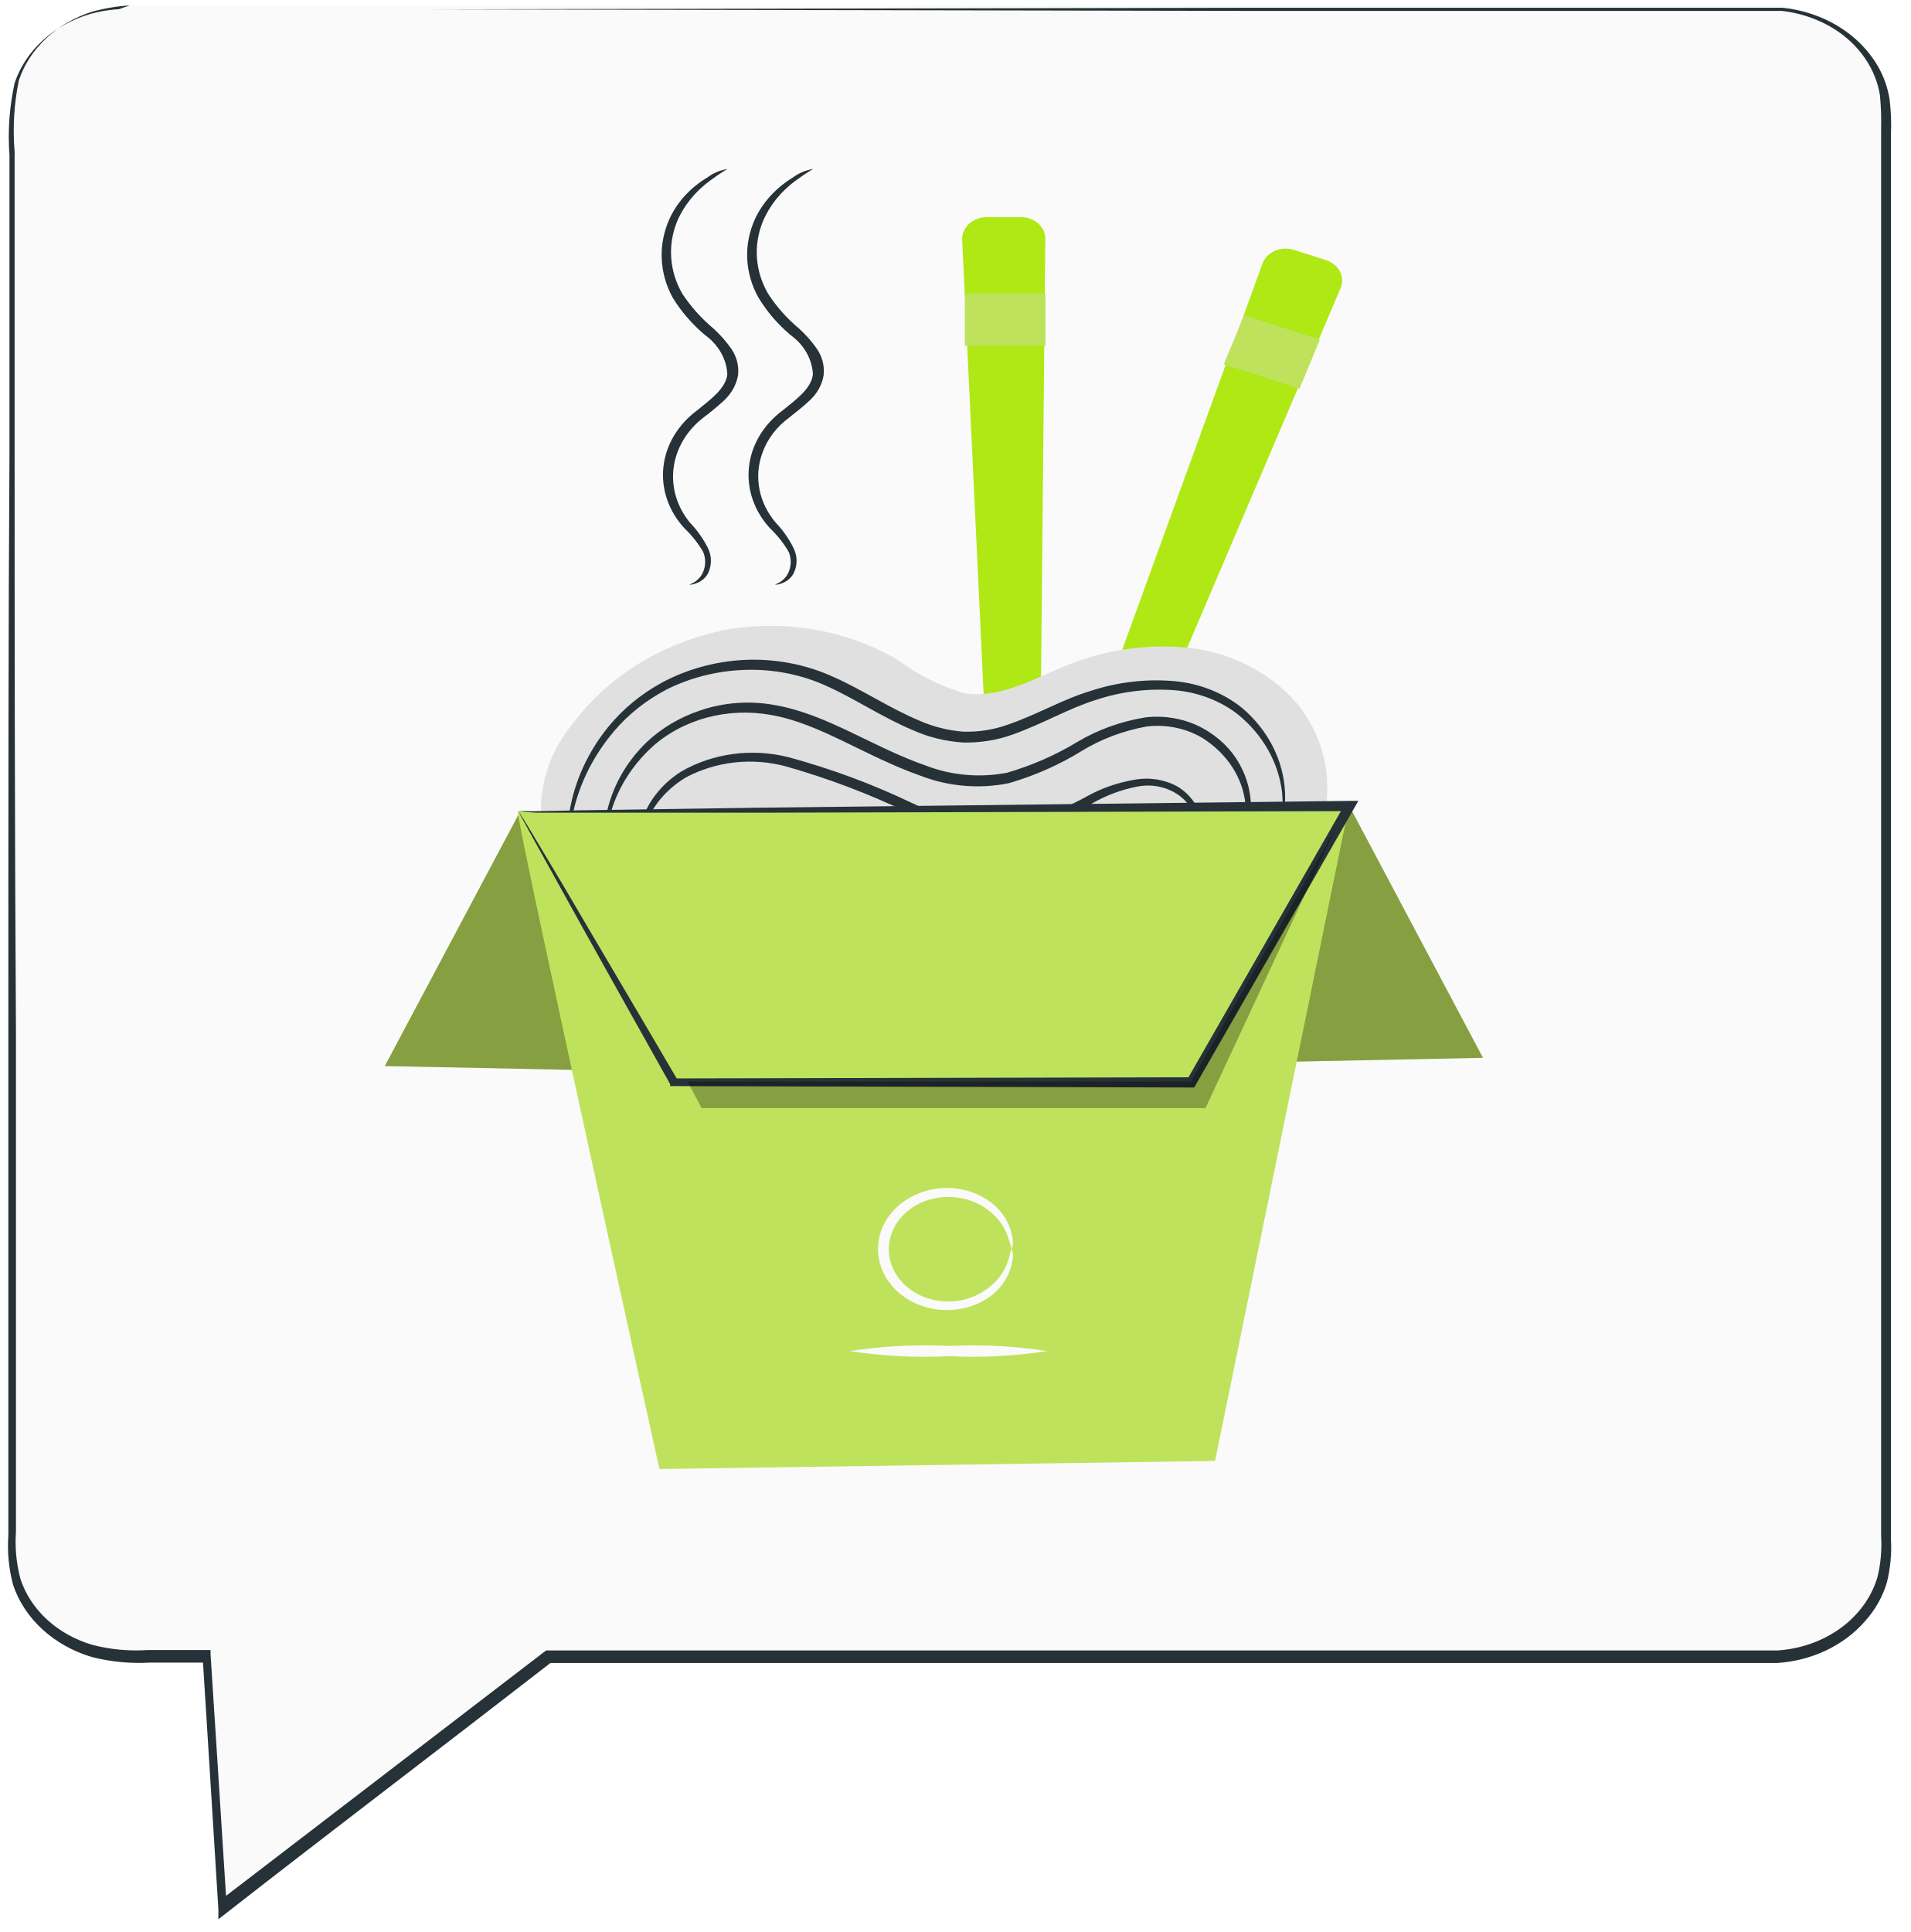
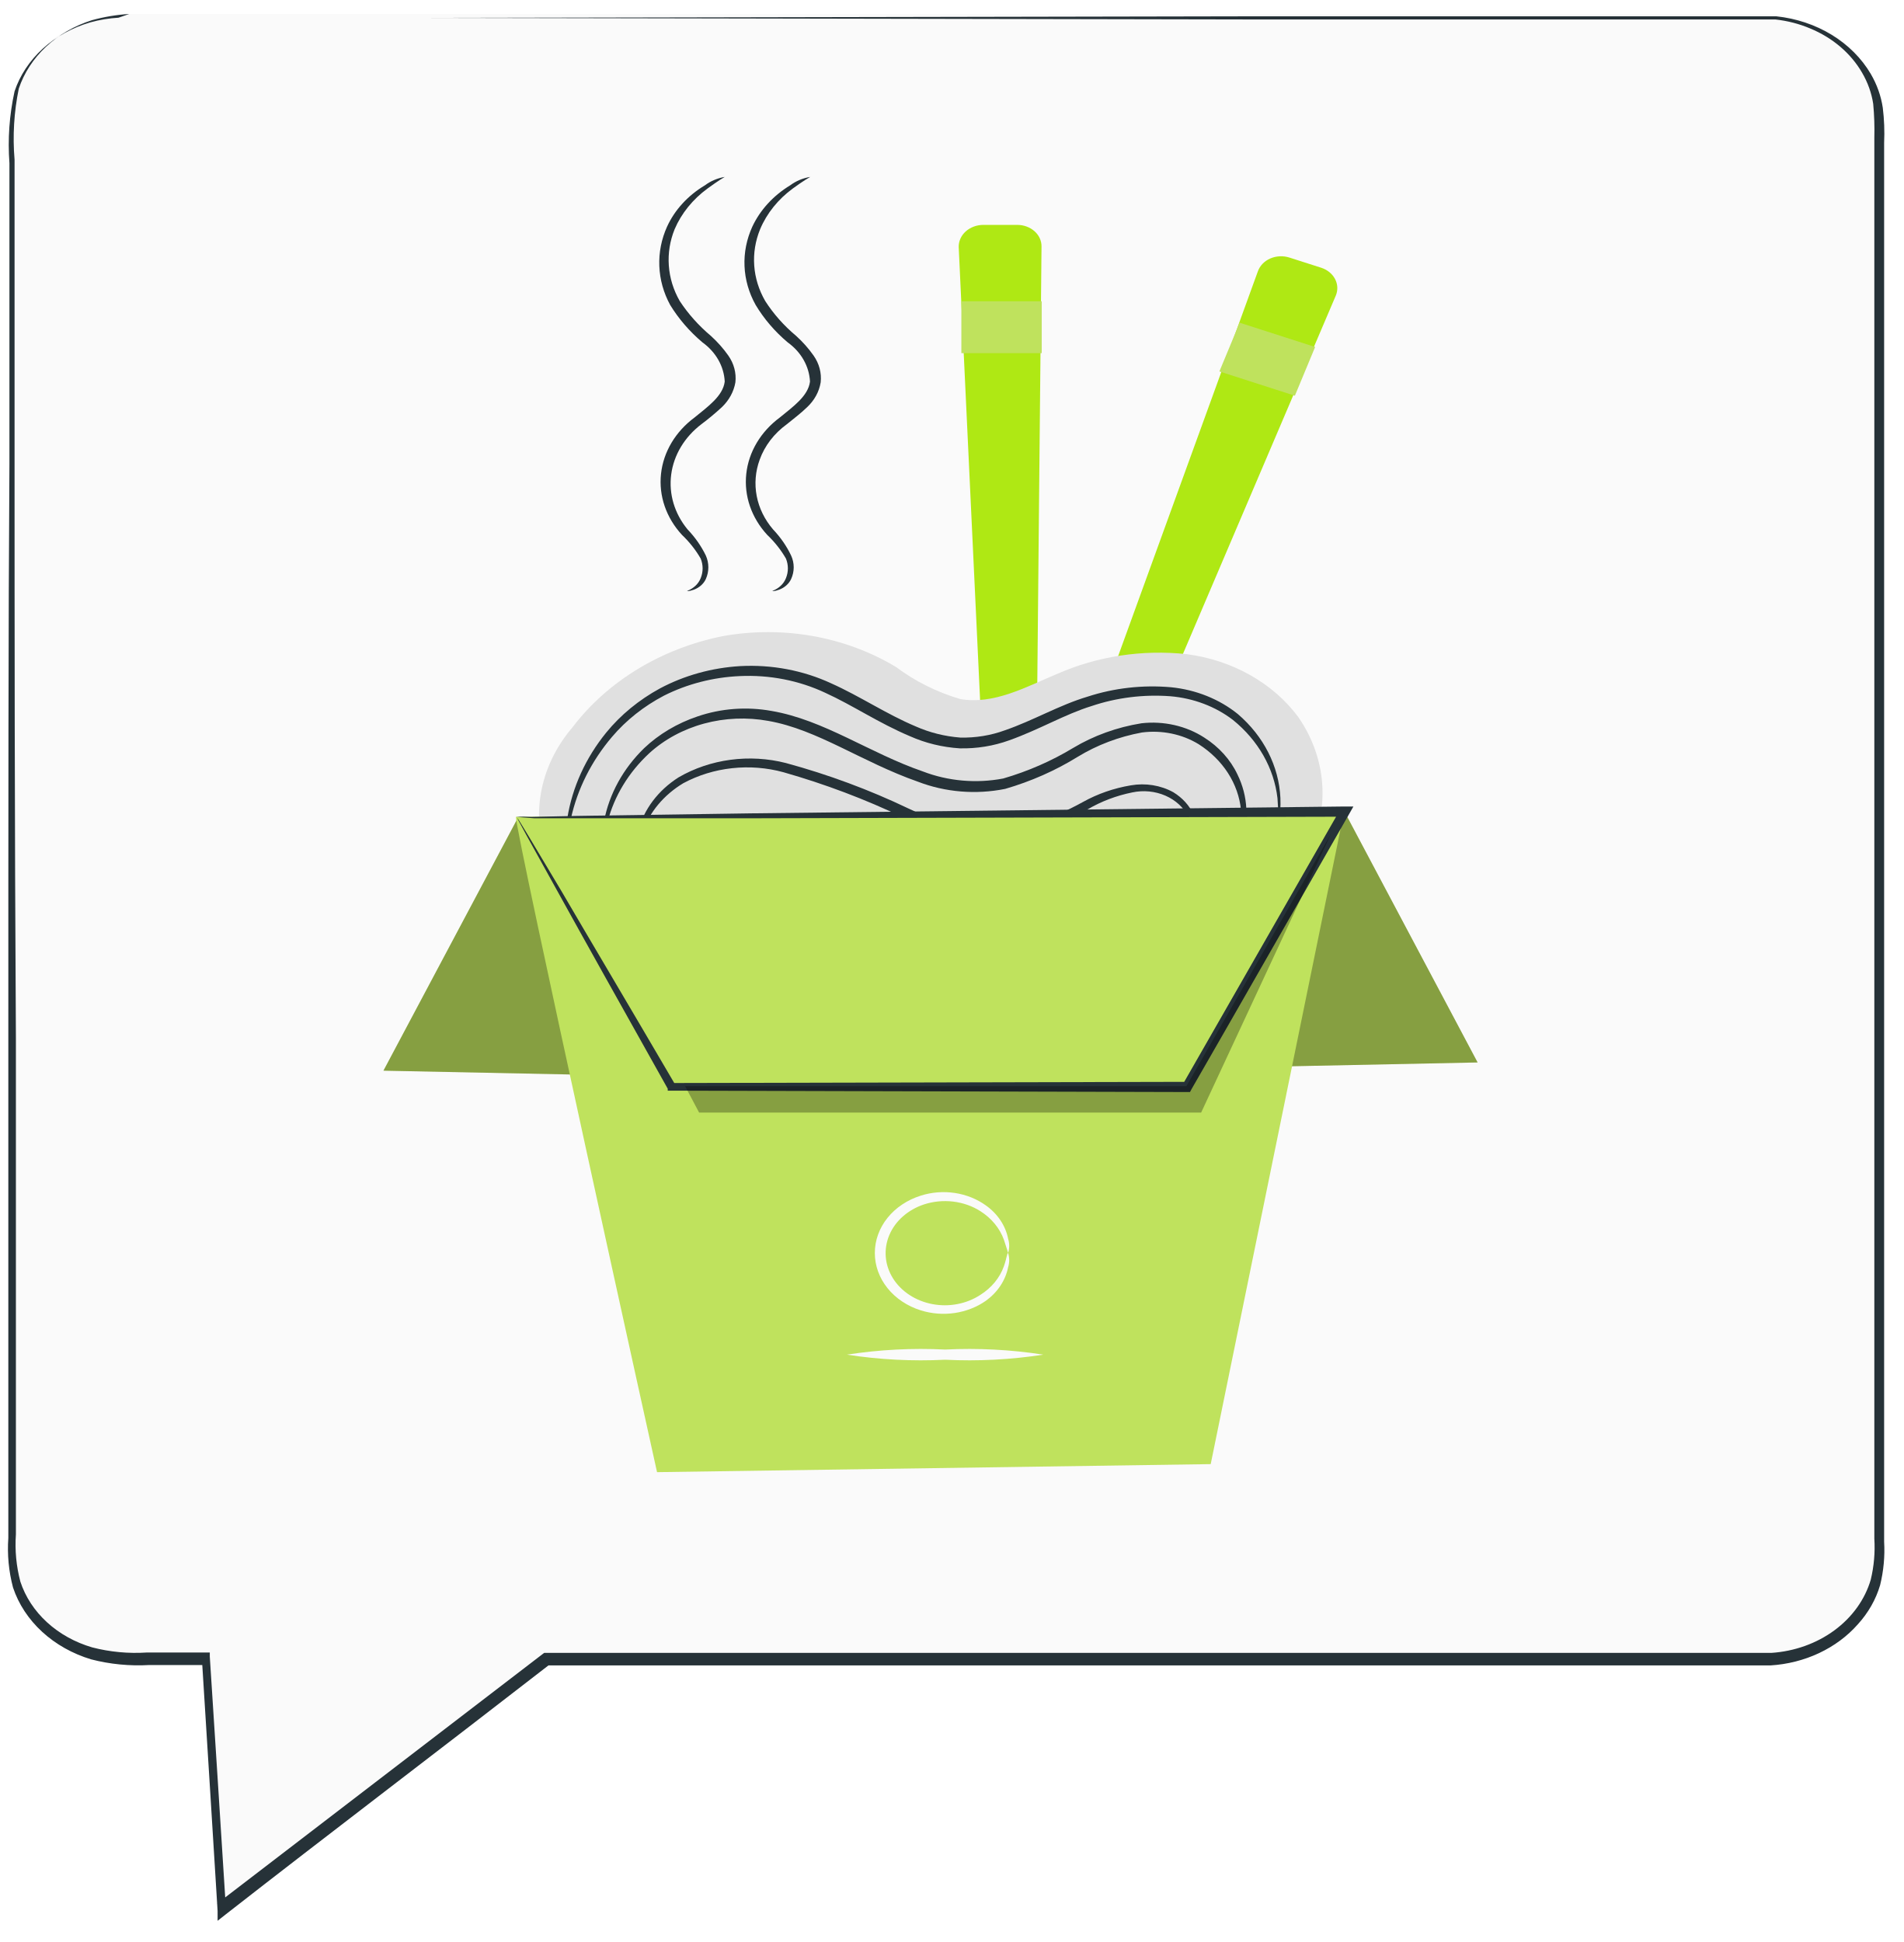
- <svg xmlns="http://www.w3.org/2000/svg" width="91" height="92" viewBox="0 0 91 92" fill="none">
+ <svg xmlns="http://www.w3.org/2000/svg" width="50" height="51" viewBox="0 0 91 92" fill="none">
  <path d="M6.176 0.258H84.273C85.755 0.258 87.176 0.776 88.223 1.697C89.271 2.619 89.859 3.869 89.859 5.172V73.874C89.859 75.178 89.271 76.427 88.223 77.349C87.176 78.271 85.755 78.788 84.273 78.788H26.105C20.785 82.757 10.623 90.75 10.623 90.75L9.868 78.788H6.176C4.696 78.786 3.278 78.267 2.233 77.346C1.188 76.424 0.601 75.176 0.601 73.874V5.172C0.601 3.87 1.188 2.622 2.233 1.701C3.278 0.779 4.696 0.26 6.176 0.258Z" fill="#FAFAFA" />
  <path d="M6.176 0.258C5.569 0.296 4.969 0.397 4.388 0.557C3.556 0.823 2.806 1.257 2.2 1.824C1.594 2.392 1.148 3.077 0.898 3.824C0.668 4.945 0.6 6.086 0.696 7.222C0.696 8.495 0.696 9.871 0.696 11.359C0.696 14.345 0.696 17.77 0.696 21.599C0.696 29.265 0.696 38.559 0.76 49.192C0.76 54.508 0.76 60.162 0.76 66.115V70.636C0.76 71.394 0.76 72.162 0.76 72.929C0.706 73.686 0.778 74.446 0.973 75.185C1.212 75.915 1.65 76.583 2.249 77.131C2.848 77.679 3.589 78.09 4.41 78.33C5.258 78.549 6.145 78.632 7.027 78.573H10.027V78.77C10.272 82.514 10.527 86.585 10.793 90.741L10.368 90.582L25.934 78.648L26.009 78.592H75.272C78.464 78.592 81.581 78.592 84.656 78.592C85.766 78.519 86.821 78.142 87.674 77.514C88.527 76.886 89.135 76.039 89.412 75.091C89.567 74.448 89.624 73.791 89.583 73.135V57.12C89.583 46.656 89.583 36.528 89.583 26.943C89.583 22.132 89.583 17.452 89.583 12.903C89.583 10.629 89.583 8.382 89.583 6.173C89.597 5.633 89.58 5.093 89.529 4.554C89.45 4.035 89.27 3.532 88.998 3.066C88.462 2.138 87.589 1.394 86.518 0.951C85.992 0.728 85.428 0.583 84.848 0.52C84.284 0.52 83.677 0.52 83.082 0.52H72.633H59.652L20.497 0.445L59.652 0.37H72.633H83.082C83.677 0.37 84.273 0.37 84.901 0.37C85.851 0.471 86.758 0.774 87.545 1.254C88.331 1.734 88.972 2.375 89.412 3.122C89.709 3.629 89.903 4.177 89.987 4.741C90.055 5.298 90.077 5.858 90.051 6.417C90.051 8.626 90.051 10.872 90.051 13.147C90.051 17.702 90.051 22.382 90.051 27.187C90.051 36.799 90.051 46.899 90.051 57.363C90.051 62.592 90.051 67.896 90.051 73.275C90.092 73.972 90.027 74.671 89.859 75.353C89.658 76.036 89.296 76.674 88.795 77.225C88.295 77.793 87.664 78.262 86.943 78.601C86.223 78.94 85.429 79.141 84.614 79.191C81.422 79.191 78.347 79.191 75.187 79.191H26.105L26.285 79.135C20.965 83.262 15.645 87.297 10.793 91.087L10.4 91.396V90.928C10.145 86.772 9.889 82.71 9.655 78.966L9.9 79.172H7.133C6.197 79.226 5.257 79.134 4.356 78.901C3.467 78.633 2.663 78.181 2.013 77.583C1.363 76.986 0.886 76.259 0.622 75.466C0.417 74.69 0.341 73.892 0.398 73.097V66.283C0.398 60.33 0.398 54.677 0.398 49.361C0.398 38.727 0.398 29.433 0.451 21.767C0.451 17.939 0.451 14.513 0.451 11.527C0.451 10.039 0.451 8.663 0.451 7.39C0.365 6.241 0.447 5.086 0.696 3.955C0.951 3.19 1.414 2.49 2.044 1.916C2.674 1.342 3.453 0.911 4.314 0.66C4.752 0.538 5.206 0.463 5.665 0.436L6.176 0.258Z" fill="#263238" />
  <path d="M64.238 38.344L61.408 50.559L70.622 50.371L64.238 38.344Z" fill="#BFE25D" />
  <g opacity="0.3">
    <path d="M64.238 38.344L61.408 50.559L70.622 50.371L64.238 38.344Z" fill="black" />
  </g>
  <path d="M24.721 38.737L27.551 50.952L18.326 50.764L24.721 38.737Z" fill="#BFE25D" />
  <g opacity="0.3">
    <path d="M24.721 38.737L27.551 50.952L18.326 50.764L24.721 38.737Z" fill="black" />
  </g>
  <path d="M48.332 41.002C48.031 41.002 47.743 40.9 47.526 40.717C47.31 40.533 47.183 40.283 47.172 40.019L45.821 11.406C45.816 11.268 45.844 11.13 45.9 11.002C45.957 10.873 46.042 10.755 46.151 10.656C46.26 10.557 46.391 10.477 46.535 10.423C46.679 10.368 46.834 10.34 46.991 10.339H48.619C48.772 10.339 48.924 10.365 49.065 10.417C49.207 10.469 49.335 10.545 49.443 10.641C49.551 10.736 49.636 10.85 49.694 10.975C49.751 11.1 49.78 11.233 49.779 11.368L49.502 39.982C49.499 40.253 49.375 40.513 49.156 40.704C48.937 40.895 48.64 41.002 48.332 41.002Z" fill="#AFE814" />
  <path d="M49.789 13.989H45.948V16.469H49.789V13.989Z" fill="#BFE25D" />
  <path d="M50.927 41.114C50.643 41.023 50.41 40.839 50.277 40.599C50.144 40.361 50.122 40.085 50.214 39.832L60.12 12.557C60.167 12.425 60.244 12.302 60.346 12.196C60.448 12.091 60.574 12.005 60.715 11.943C60.857 11.882 61.011 11.847 61.168 11.84C61.326 11.832 61.483 11.854 61.631 11.902L63.153 12.389C63.444 12.485 63.68 12.679 63.809 12.928C63.939 13.177 63.951 13.461 63.844 13.718L52.417 40.506C52.307 40.758 52.09 40.962 51.812 41.075C51.534 41.189 51.217 41.203 50.927 41.114Z" fill="#AFE814" />
  <path d="M59.248 15.014L58.28 17.343L61.888 18.504L62.856 16.174L59.248 15.014Z" fill="#BFE25D" />
  <path d="M62.036 33.842C61.438 33.043 60.655 32.364 59.739 31.849C58.822 31.334 57.792 30.996 56.716 30.856C54.599 30.628 52.453 30.954 50.545 31.792C49.045 32.419 47.491 33.289 45.885 32.999C44.766 32.667 43.729 32.149 42.831 31.474C41.633 30.751 40.282 30.247 38.858 29.993C37.434 29.739 35.966 29.74 34.542 29.995C31.603 30.589 29.034 32.149 27.36 34.356C26.666 35.167 26.181 36.101 25.938 37.094C25.696 38.086 25.702 39.113 25.956 40.103L62.685 39.991C63.12 38.991 63.288 37.916 63.176 36.85C63.063 35.784 62.673 34.754 62.036 33.842Z" fill="#E0E0E0" />
  <path d="M61.057 39.336C61.099 38.806 61.099 38.275 61.057 37.745C60.893 36.309 60.136 34.977 58.929 34.001C58.092 33.358 57.046 32.962 55.939 32.868C54.66 32.772 53.372 32.932 52.173 33.336C50.896 33.729 49.683 34.459 48.236 34.974C47.487 35.245 46.683 35.376 45.874 35.358C45.043 35.306 44.233 35.109 43.491 34.778C42.001 34.151 40.756 33.299 39.437 32.7C38.186 32.113 36.777 31.838 35.362 31.904C34.085 31.96 32.842 32.281 31.733 32.84C30.769 33.346 29.927 34.014 29.254 34.806C28.27 35.962 27.597 37.3 27.286 38.718C27.073 39.729 27.084 40.309 27.03 40.3C27.006 40.164 27.006 40.025 27.03 39.888C27.024 39.487 27.053 39.087 27.116 38.69C27.353 37.215 27.992 35.812 28.978 34.6C29.667 33.757 30.538 33.041 31.542 32.494C32.707 31.873 34.024 31.507 35.383 31.427C36.888 31.347 38.39 31.632 39.724 32.25C41.107 32.868 42.363 33.72 43.767 34.31C44.431 34.605 45.154 34.786 45.895 34.843C46.624 34.861 47.35 34.743 48.023 34.497C49.385 34.029 50.63 33.289 51.981 32.887C53.255 32.471 54.62 32.318 55.971 32.438C57.163 32.557 58.28 33.006 59.163 33.72C60.398 34.778 61.125 36.211 61.196 37.726C61.214 38.127 61.186 38.528 61.11 38.924C61.121 39.167 61.078 39.336 61.057 39.336Z" fill="#263238" />
  <path d="M59.312 39.682C59.34 39.221 59.34 38.758 59.312 38.297C59.25 37.678 59.038 37.077 58.689 36.536C58.34 35.995 57.863 35.526 57.291 35.161C56.501 34.677 55.53 34.476 54.578 34.6C53.478 34.802 52.436 35.197 51.513 35.76C50.449 36.419 49.28 36.936 48.044 37.295C46.645 37.578 45.178 37.457 43.863 36.949C41.192 36.013 39.075 34.459 36.724 34.047C35.704 33.861 34.647 33.904 33.651 34.174C32.656 34.444 31.754 34.932 31.031 35.592C30.045 36.507 29.358 37.638 29.041 38.868C28.807 39.738 28.818 40.253 28.765 40.244C28.712 40.234 28.765 40.122 28.765 39.879C28.768 39.527 28.804 39.177 28.871 38.831C29.12 37.533 29.784 36.325 30.787 35.349C31.495 34.678 32.368 34.159 33.34 33.832C34.464 33.447 35.691 33.356 36.873 33.57C39.394 34.001 41.554 35.583 44.108 36.462C45.316 36.927 46.66 37.045 47.949 36.799C49.135 36.454 50.26 35.962 51.29 35.339C52.273 34.75 53.386 34.348 54.556 34.16C55.619 34.039 56.694 34.284 57.557 34.843C58.26 35.289 58.809 35.898 59.142 36.603C59.397 37.121 59.541 37.676 59.568 38.241C59.577 38.609 59.534 38.977 59.44 39.336C59.42 39.457 59.377 39.574 59.312 39.682Z" fill="#263238" />
  <path d="M57.035 39.692C57.041 39.329 56.961 38.968 56.8 38.634C56.581 38.193 56.192 37.834 55.702 37.62C55.211 37.406 54.651 37.351 54.119 37.464C53.361 37.617 52.639 37.89 51.991 38.269C51.209 38.726 50.375 39.108 49.501 39.411C47.367 39.865 45.117 39.601 43.192 38.671C41.357 37.793 39.434 37.066 37.446 36.5C36.652 36.282 35.814 36.216 34.988 36.307C34.162 36.397 33.368 36.642 32.658 37.024C31.724 37.585 31.036 38.411 30.711 39.364C30.488 40.047 30.541 40.459 30.477 40.459C30.445 40.365 30.427 40.267 30.424 40.169C30.407 39.883 30.432 39.597 30.498 39.317C30.766 38.28 31.454 37.365 32.435 36.743C33.182 36.309 34.028 36.023 34.913 35.905C35.799 35.787 36.703 35.84 37.563 36.06C39.591 36.611 41.551 37.339 43.415 38.231C45.222 39.104 47.328 39.37 49.342 38.98C50.185 38.7 50.994 38.345 51.757 37.923C52.456 37.533 53.232 37.263 54.045 37.127C54.745 37.004 55.472 37.121 56.077 37.455C56.511 37.719 56.848 38.09 57.045 38.522C57.166 38.792 57.21 39.085 57.173 39.373C57.169 39.49 57.12 39.602 57.035 39.692Z" fill="#263238" />
  <path d="M24.657 38.634C24.657 39.467 31.403 69.953 31.403 69.953L57.865 69.569L64.249 38.344L24.657 38.634Z" fill="#BFE25D" />
  <path d="M24.657 38.634C24.902 38.62 25.147 38.62 25.391 38.634L27.594 38.587L35.872 38.465L64.238 38.138H64.685L64.483 38.494L60.386 45.654C59.216 47.694 58.067 49.707 56.95 51.644L56.875 51.785H56.705L32.041 51.719H31.914V51.626C29.679 47.638 27.86 44.39 26.594 42.097L25.179 39.542L24.817 38.877C24.776 38.812 24.744 38.743 24.721 38.672L24.87 38.906L25.285 39.589L26.817 42.153C28.126 44.4 30.009 47.563 32.286 51.457L32.105 51.354L56.769 51.298L56.524 51.429L59.961 45.429L64.057 38.278L64.302 38.625L36.17 38.7H25.53L24.657 38.634Z" fill="#263238" />
  <g opacity="0.3">
    <path d="M32.744 51.504L33.414 52.767H57.408L63.611 39.448L56.705 51.504H32.744Z" fill="black" />
  </g>
  <path d="M49.864 64.337C48.316 64.576 46.741 64.658 45.172 64.58C43.602 64.658 42.028 64.577 40.48 64.337C42.028 64.096 43.602 64.015 45.172 64.093C46.741 64.015 48.316 64.097 49.864 64.337Z" fill="#FAFAFA" />
  <path d="M48.182 59.479C48.182 59.479 48.118 59.245 47.98 58.842C47.781 58.292 47.385 57.813 46.852 57.476C46.468 57.232 46.021 57.076 45.551 57.02C45.082 56.965 44.604 57.012 44.16 57.157C43.781 57.283 43.437 57.479 43.151 57.732C42.865 57.984 42.645 58.288 42.504 58.622C42.363 58.957 42.306 59.314 42.335 59.669C42.365 60.025 42.481 60.37 42.675 60.683C42.87 60.996 43.139 61.268 43.463 61.481C43.788 61.695 44.161 61.845 44.557 61.92C44.953 61.996 45.362 61.996 45.758 61.92C46.154 61.845 46.527 61.695 46.852 61.482C47.387 61.147 47.783 60.667 47.98 60.115C48.118 59.722 48.129 59.479 48.182 59.479C48.251 59.702 48.251 59.938 48.182 60.162C48.056 60.79 47.679 61.358 47.118 61.763C46.687 62.065 46.176 62.265 45.632 62.346C45.089 62.426 44.531 62.383 44.011 62.221C43.367 62.02 42.811 61.648 42.417 61.157C42.023 60.666 41.812 60.08 41.812 59.479C41.812 58.878 42.023 58.291 42.417 57.8C42.811 57.309 43.367 56.938 44.011 56.736C44.531 56.571 45.09 56.527 45.635 56.609C46.179 56.691 46.691 56.896 47.118 57.204C47.68 57.603 48.059 58.169 48.182 58.795C48.251 59.019 48.251 59.255 48.182 59.479Z" fill="#FAFAFA" />
  <path d="M32.84 27.833C32.99 27.777 33.126 27.694 33.238 27.589C33.35 27.485 33.435 27.36 33.489 27.224C33.612 26.922 33.612 26.591 33.489 26.288C33.252 25.876 32.951 25.495 32.595 25.156C31.839 24.336 31.479 23.289 31.593 22.238C31.706 21.188 32.284 20.219 33.201 19.54C33.829 19.025 34.553 18.519 34.638 17.827C34.62 17.466 34.516 17.113 34.333 16.791C34.149 16.468 33.891 16.183 33.574 15.955C32.957 15.433 32.436 14.83 32.031 14.167C31.714 13.586 31.538 12.953 31.512 12.309C31.486 11.664 31.612 11.022 31.882 10.423C32.249 9.621 32.878 8.934 33.691 8.448C33.962 8.244 34.288 8.106 34.638 8.046C34.638 8.046 34.329 8.223 33.819 8.598C33.111 9.116 32.568 9.787 32.244 10.545C32.018 11.102 31.924 11.694 31.966 12.284C32.008 12.875 32.185 13.452 32.489 13.98C32.893 14.595 33.394 15.155 33.978 15.646C34.292 15.931 34.57 16.245 34.808 16.582C35.078 16.965 35.198 17.416 35.148 17.864C35.072 18.308 34.846 18.722 34.499 19.053C34.189 19.339 33.863 19.611 33.521 19.867C32.716 20.481 32.202 21.337 32.08 22.267C31.957 23.198 32.236 24.135 32.861 24.893C33.22 25.268 33.514 25.688 33.733 26.138C33.896 26.502 33.896 26.907 33.733 27.271C33.625 27.5 33.419 27.681 33.159 27.776C32.925 27.861 32.84 27.842 32.84 27.833Z" fill="#263238" />
  <path d="M36.915 27.833C37.066 27.777 37.202 27.694 37.313 27.589C37.425 27.485 37.511 27.36 37.564 27.224C37.687 26.922 37.687 26.591 37.564 26.288C37.327 25.876 37.026 25.495 36.67 25.156C35.914 24.336 35.554 23.289 35.668 22.238C35.781 21.188 36.359 20.219 37.277 19.54C37.904 19.025 38.628 18.519 38.713 17.827C38.695 17.466 38.591 17.113 38.408 16.791C38.225 16.468 37.966 16.183 37.649 15.955C37.032 15.435 36.515 14.832 36.117 14.167C35.793 13.588 35.611 12.955 35.584 12.31C35.556 11.665 35.684 11.022 35.957 10.423C36.331 9.625 36.959 8.939 37.766 8.448C38.04 8.243 38.37 8.104 38.724 8.046C38.724 8.046 38.404 8.223 37.894 8.598C37.188 9.115 36.649 9.787 36.33 10.545C36.102 11.102 36.006 11.694 36.048 12.284C36.09 12.875 36.269 13.452 36.575 13.98C36.971 14.597 37.469 15.158 38.053 15.646C38.367 15.931 38.646 16.245 38.883 16.582C39.153 16.965 39.273 17.416 39.224 17.864C39.152 18.31 38.925 18.725 38.575 19.053C38.256 19.362 37.915 19.614 37.606 19.867C36.997 20.31 36.546 20.898 36.309 21.561C36.103 22.121 36.055 22.716 36.166 23.296C36.277 23.876 36.545 24.424 36.947 24.893C37.303 25.268 37.594 25.688 37.809 26.138C37.977 26.501 37.977 26.908 37.809 27.271C37.701 27.5 37.494 27.681 37.234 27.776C37.011 27.861 36.915 27.842 36.915 27.833Z" fill="#263238" />
</svg>
